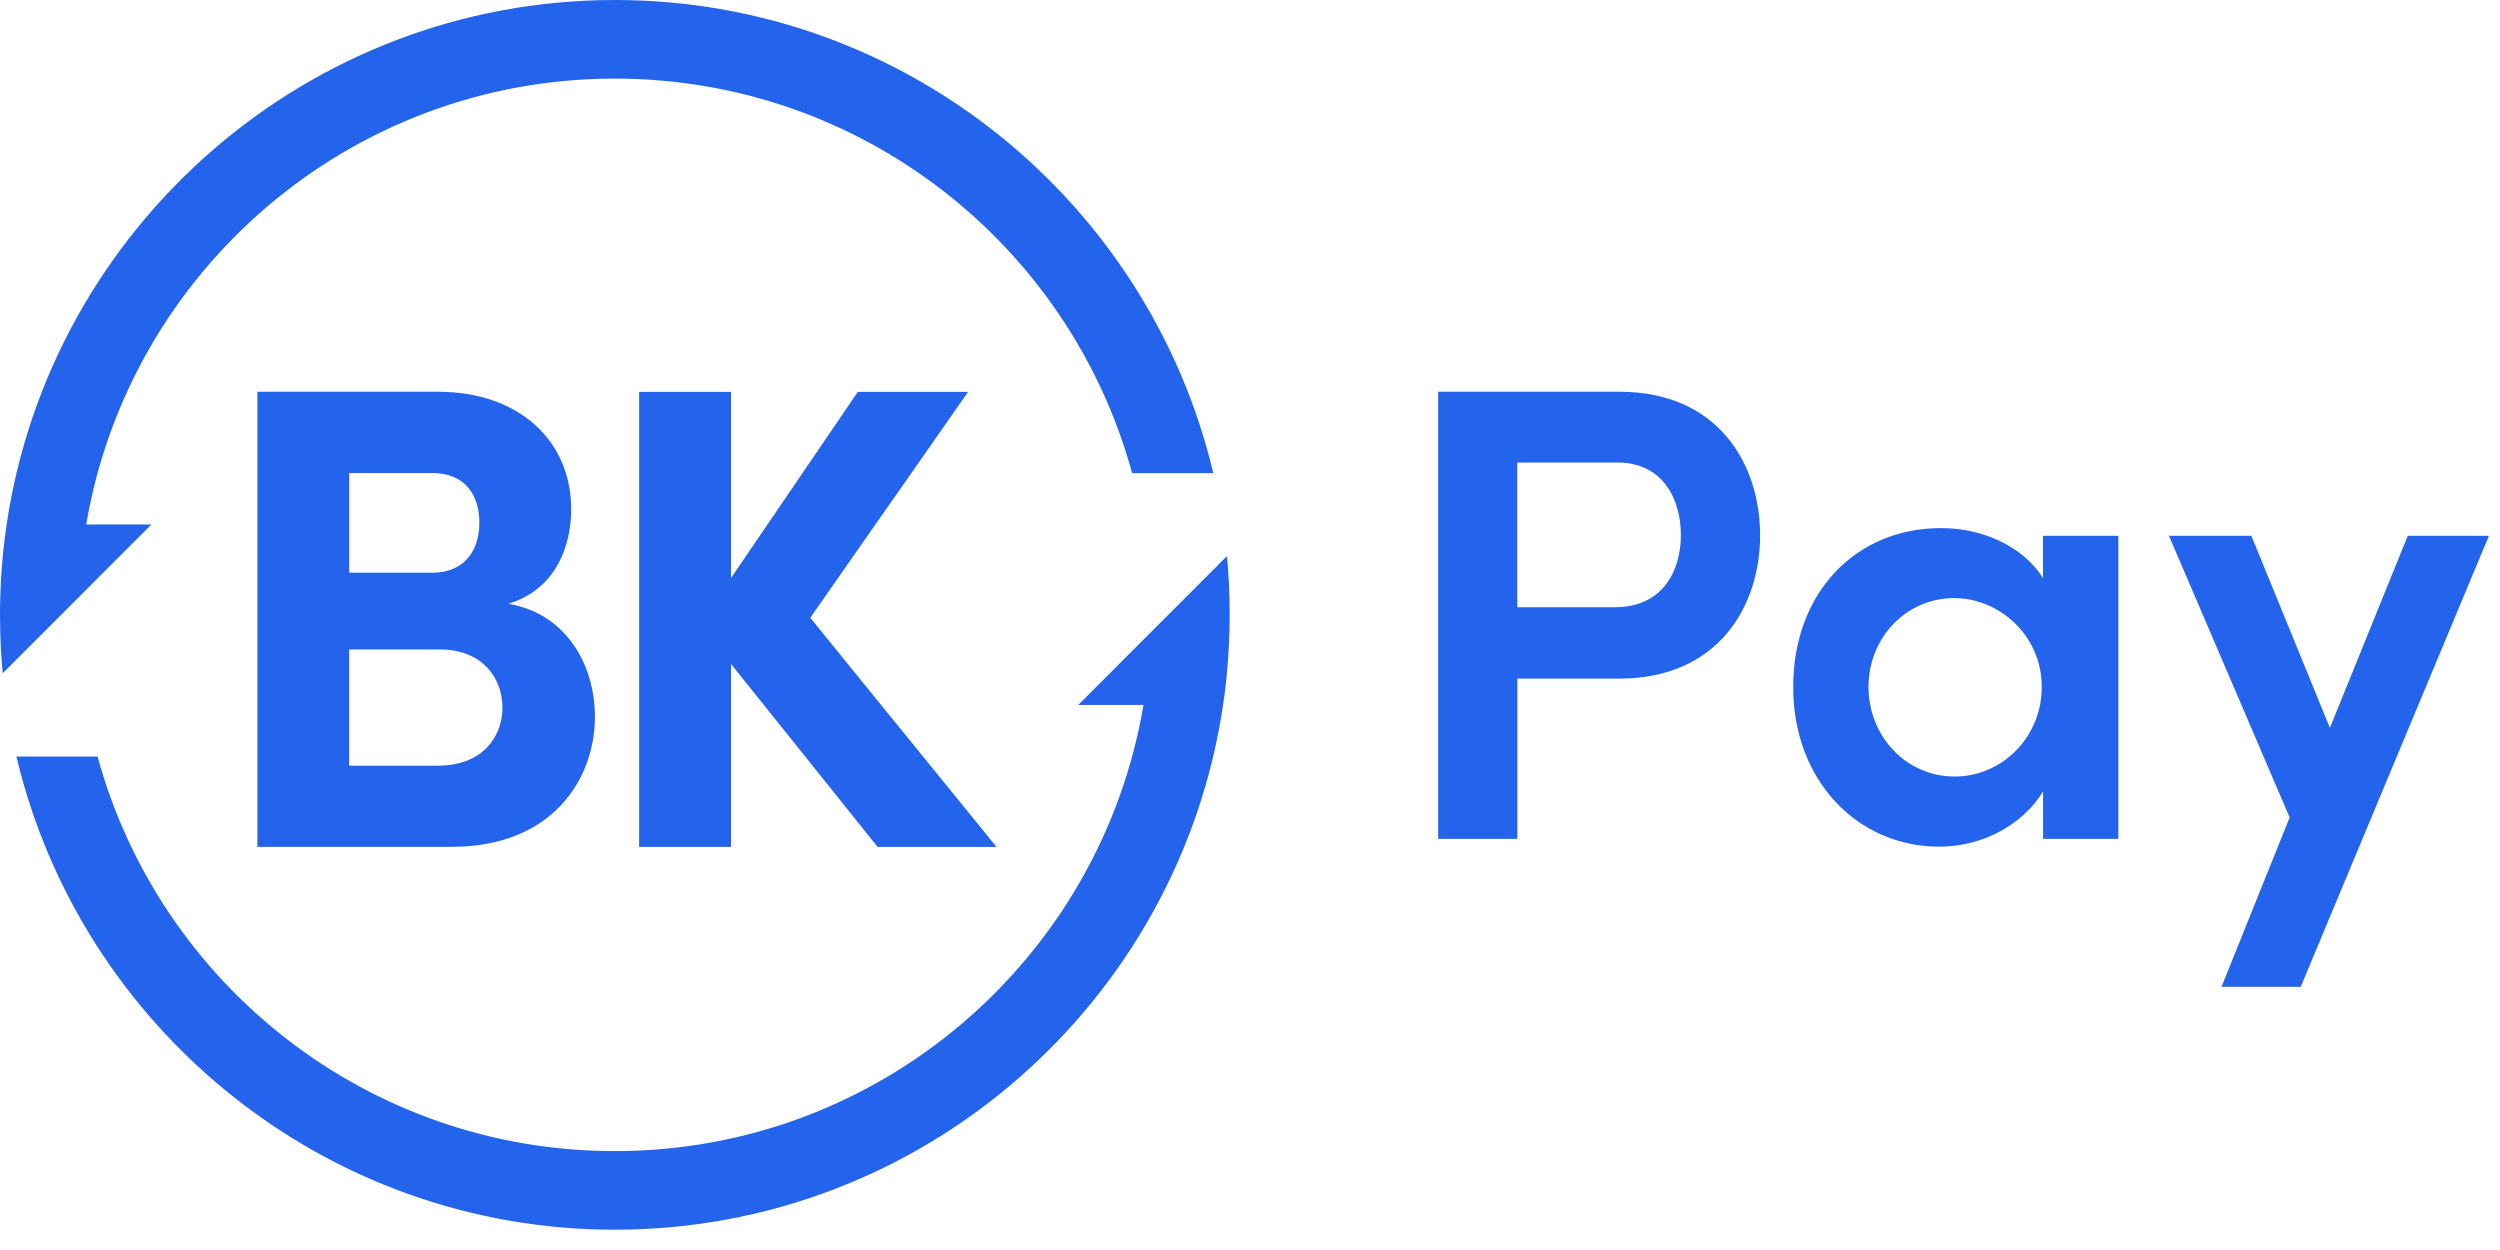
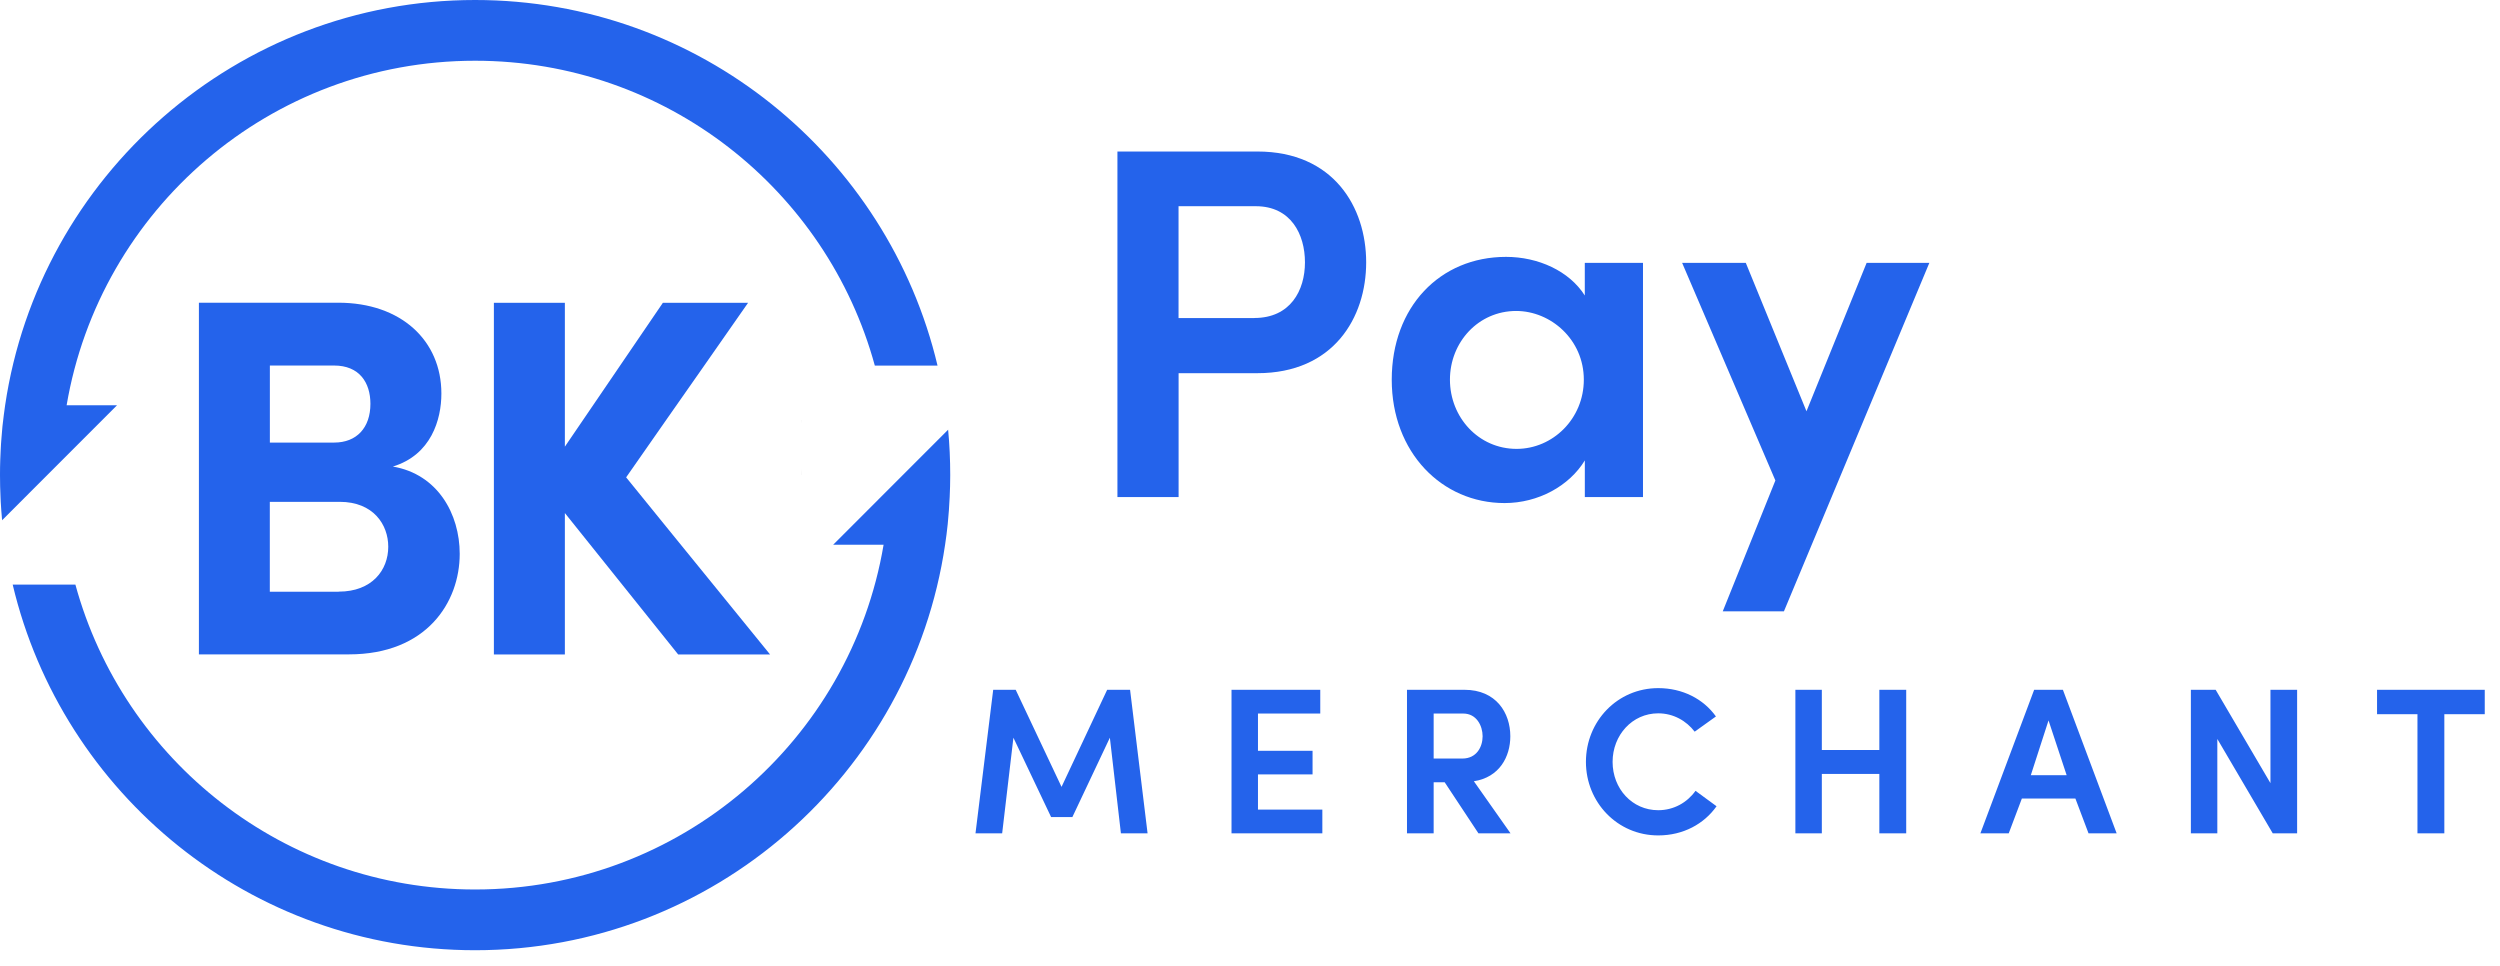
- <svg xmlns="http://www.w3.org/2000/svg" width="102" height="51" viewBox="0 0 102 51" fill="none">
-   <path d="M66.066 15.983C70.091 15.983 71.812 18.921 71.812 21.835C71.812 24.749 70.091 27.687 66.066 27.687H61.908V34.227H58.678V15.983H66.066ZM65.907 24.773C67.813 24.773 68.58 23.317 68.58 21.835C68.58 20.353 67.838 18.87 65.984 18.87H61.906V24.776H65.904L65.907 24.773Z" fill="#2463EB" />
-   <path d="M83.357 21.861H86.428V34.226H83.357V32.293C82.535 33.643 80.894 34.544 79.12 34.544C75.811 34.544 73.162 31.872 73.162 28.032C73.162 24.192 75.702 21.546 79.197 21.546C80.891 21.546 82.533 22.288 83.355 23.585V21.864L83.357 21.861ZM83.304 28.029C83.304 25.911 81.557 24.402 79.73 24.402C77.744 24.402 76.235 26.043 76.235 28.029C76.235 30.015 77.744 31.683 79.756 31.683C81.663 31.683 83.304 30.095 83.304 28.029Z" fill="#2463EB" />
-   <path d="M98.239 21.862H101.548L93.869 40.262H90.639L93.418 33.352L88.494 21.862H91.856L95.06 29.698L98.237 21.862H98.239Z" fill="#2463EB" />
-   <path d="M47.295 27.065C47.305 26.957 47.314 26.851 47.324 26.742C47.317 26.851 47.307 26.959 47.297 27.068H47.295V27.065Z" fill="#383838" />
-   <path d="M47.336 24.349C47.333 24.296 47.329 24.245 47.324 24.192H47.326C47.328 24.242 47.333 24.296 47.336 24.349Z" fill="#383838" />
-   <path d="M24.273 29.243C24.273 31.805 22.521 34.551 18.424 34.551H10.502V15.983H17.861C21.174 15.983 23.305 17.978 23.305 20.78C23.305 22.153 22.768 24.015 20.743 24.634C23.114 25.039 24.273 27.141 24.273 29.243ZM17.643 19.3H14.249V23.368H17.643C18.829 23.368 19.558 22.587 19.558 21.321C19.558 20.191 18.965 19.3 17.643 19.3ZM17.886 31.238C19.639 31.238 20.5 30.104 20.5 28.867C20.5 27.708 19.72 26.497 17.938 26.497H14.246V31.242H17.883L17.886 31.238Z" fill="#2463EB" />
+ <svg xmlns="http://www.w3.org/2000/svg" width="132" height="51" viewBox="0 0 132 51" fill="none">
+   <path d="M66.388 8C70.413 8 72.134 10.938 72.134 13.852C72.134 16.766 70.413 19.704 66.388 19.704H62.23V26.244H59V8H66.388ZM66.229 16.79C68.135 16.79 68.902 15.335 68.902 13.852C68.902 12.37 68.159 10.888 66.306 10.888H62.227V16.793H66.226L66.229 16.79Z" fill="#2463EB" />
+   <path d="M83.679 13.879H86.75V26.244H83.679V24.31C82.857 25.66 81.216 26.562 79.442 26.562C76.133 26.562 73.484 23.889 73.484 20.049C73.484 16.209 76.024 13.563 79.519 13.563C81.214 13.563 82.855 14.305 83.677 15.602V13.881L83.679 13.879ZM83.626 20.047C83.626 17.928 81.879 16.419 80.052 16.419C78.066 16.419 76.557 18.06 76.557 20.047C76.557 22.033 78.066 23.701 80.078 23.701C81.985 23.701 83.626 22.112 83.626 20.047Z" fill="#2463EB" />
+   <path d="M98.561 13.879H101.87L94.191 32.279H90.961L93.74 25.369L88.816 13.879H92.178L95.382 21.715L98.558 13.879H98.561Z" fill="#2463EB" />
+   <path d="M42.295 25.065C42.304 24.957 42.314 24.851 42.324 24.742C42.316 24.851 42.307 24.959 42.297 25.068H42.295V25.065Z" fill="#383838" />
+   <path d="M42.336 22.349C42.333 22.296 42.328 22.245 42.324 22.192H42.326C42.328 22.242 42.333 22.296 42.336 22.349Z" fill="#383838" />
+   <path d="M24.273 29.243C24.273 31.805 22.521 34.551 18.424 34.551H10.502V15.983H17.861C21.174 15.983 23.305 17.978 23.305 20.78C23.305 22.153 22.768 24.015 20.743 24.634C23.114 25.039 24.273 27.141 24.273 29.243ZM17.644 19.3H14.249V23.368H17.644C18.829 23.368 19.558 22.587 19.558 21.321C19.558 20.191 18.965 19.3 17.644 19.3ZM17.887 31.238C19.639 31.238 20.5 30.104 20.5 28.867C20.5 27.708 19.72 26.497 17.938 26.497H14.246V31.242H17.883L17.887 31.238Z" fill="#2463EB" />
  <path d="M40.658 34.554H35.806L29.825 27.089V34.554H26.077V15.987H29.825V23.584L35 15.987H39.499L36.999 19.568L35.262 22.049L33.06 25.204L35.519 28.234L37.411 30.56L40.658 34.554Z" fill="#2463EB" />
-   <path d="M0.67 30.867C3.289 41.922 13.24 50.172 25.086 50.172C37.67 50.172 48.119 40.856 49.901 28.761C49.958 28.401 50.001 28.037 50.04 27.67C50.086 27.2 50.122 26.726 50.143 26.248C50.161 25.863 50.172 25.475 50.172 25.086C50.172 24.277 50.136 23.479 50.061 22.688L43.992 28.761H46.654C44.911 39.096 35.916 46.965 25.086 46.965C15.004 46.965 6.515 40.147 3.981 30.867H0.67Z" fill="#2463EB" />
+   <path d="M0.67 30.867C3.289 41.922 13.239 50.172 25.086 50.172C37.67 50.172 48.119 40.856 49.901 28.761C49.958 28.401 50 28.037 50.04 27.67C50.086 27.2 50.122 26.726 50.143 26.248C50.161 25.863 50.172 25.475 50.172 25.086C50.172 24.277 50.136 23.479 50.061 22.688L43.992 28.761H46.654C44.911 39.096 35.916 46.965 25.086 46.965C15.004 46.965 6.514 40.147 3.981 30.867H0.67Z" fill="#2463EB" />
  <path d="M0 25.072C0 25.275 0.004 25.474 0.007 25.677C0.011 25.877 0.018 26.077 0.029 26.276C0.032 26.355 0.036 26.433 0.039 26.508C0.05 26.672 0.057 26.829 0.071 26.989C0.086 27.149 0.1 27.306 0.114 27.466L6.18 21.397H3.518C5.271 11.073 14.259 3.207 25.086 3.207C35.168 3.207 43.657 10.029 46.191 19.305H49.502C46.882 8.25 36.928 0 25.086 0C12.505 0 2.06 9.309 0.271 21.397C0.246 21.565 0.221 21.729 0.203 21.896C0.178 22.092 0.153 22.288 0.132 22.488C0.128 22.527 0.125 22.57 0.121 22.609C0.103 22.791 0.086 22.973 0.075 23.158C0.071 23.176 0.071 23.197 0.071 23.218C0.064 23.297 0.057 23.372 0.053 23.45C0.046 23.557 0.039 23.664 0.036 23.771C0.025 23.935 0.018 24.099 0.014 24.263C0.004 24.53 0 24.801 0 25.072Z" fill="#2463EB" />
  <path d="M0.114 27.467C0.1 27.306 0.086 27.15 0.071 26.989C0.082 27.15 0.096 27.31 0.11 27.47H0.114V27.467Z" fill="#2463EB" />
-   <path d="M0.053 23.45C0.057 23.372 0.064 23.297 0.071 23.218H0.067C0.064 23.293 0.057 23.372 0.053 23.45Z" fill="#2463EB" />
+   <path d="M0.053 23.45C0.057 23.372 0.064 23.297 0.071 23.218H0.068C0.064 23.293 0.057 23.372 0.053 23.45Z" fill="#2463EB" />
+   <path d="M56.049 41.547L58.458 36.421H59.668L60.592 44H59.184L58.601 38.951L56.621 43.142H55.499L53.508 38.951L52.914 44H51.506L52.441 36.421H53.629L56.049 41.547ZM65.024 44V36.421H69.71V37.675H66.421V39.644H69.303V40.887H66.421V42.746H69.82V44H65.024ZM77.259 37.675H75.697V40.051H77.215C77.963 40.051 78.282 39.435 78.282 38.874C78.282 38.324 77.963 37.675 77.259 37.675ZM77.82 41.25L79.756 44H78.062L76.28 41.305H75.697V44H74.289V36.421H77.325C78.997 36.421 79.745 37.642 79.745 38.874C79.745 39.952 79.173 41.041 77.82 41.25ZM89.523 41.756L90.634 42.57C89.974 43.505 88.874 44.11 87.554 44.11C85.398 44.11 83.737 42.361 83.737 40.227C83.737 38.082 85.398 36.333 87.554 36.333C88.841 36.333 89.941 36.905 90.601 37.829L89.479 38.632C89.039 38.06 88.357 37.664 87.554 37.664C86.179 37.664 85.145 38.819 85.145 40.227C85.145 41.646 86.179 42.779 87.554 42.779C88.379 42.779 89.083 42.372 89.523 41.756ZM99.229 36.421H100.648V44H99.229V40.865H96.193V44H94.796V36.421H96.193V39.6H99.229V36.421ZM110.274 44L109.581 42.163H106.754L106.061 44H104.565L107.403 36.421H108.921L111.759 44H110.274ZM108.162 38.038L107.227 40.931H109.119L108.162 38.038ZM121.288 36.421V44H120.001L117.075 39.017V44H115.678V36.421H116.987L119.88 41.349V36.421H121.288ZM125.508 37.708V36.421H131.195V37.708H129.061V44H127.642V37.708H125.508Z" fill="#2463EB" />
</svg>
